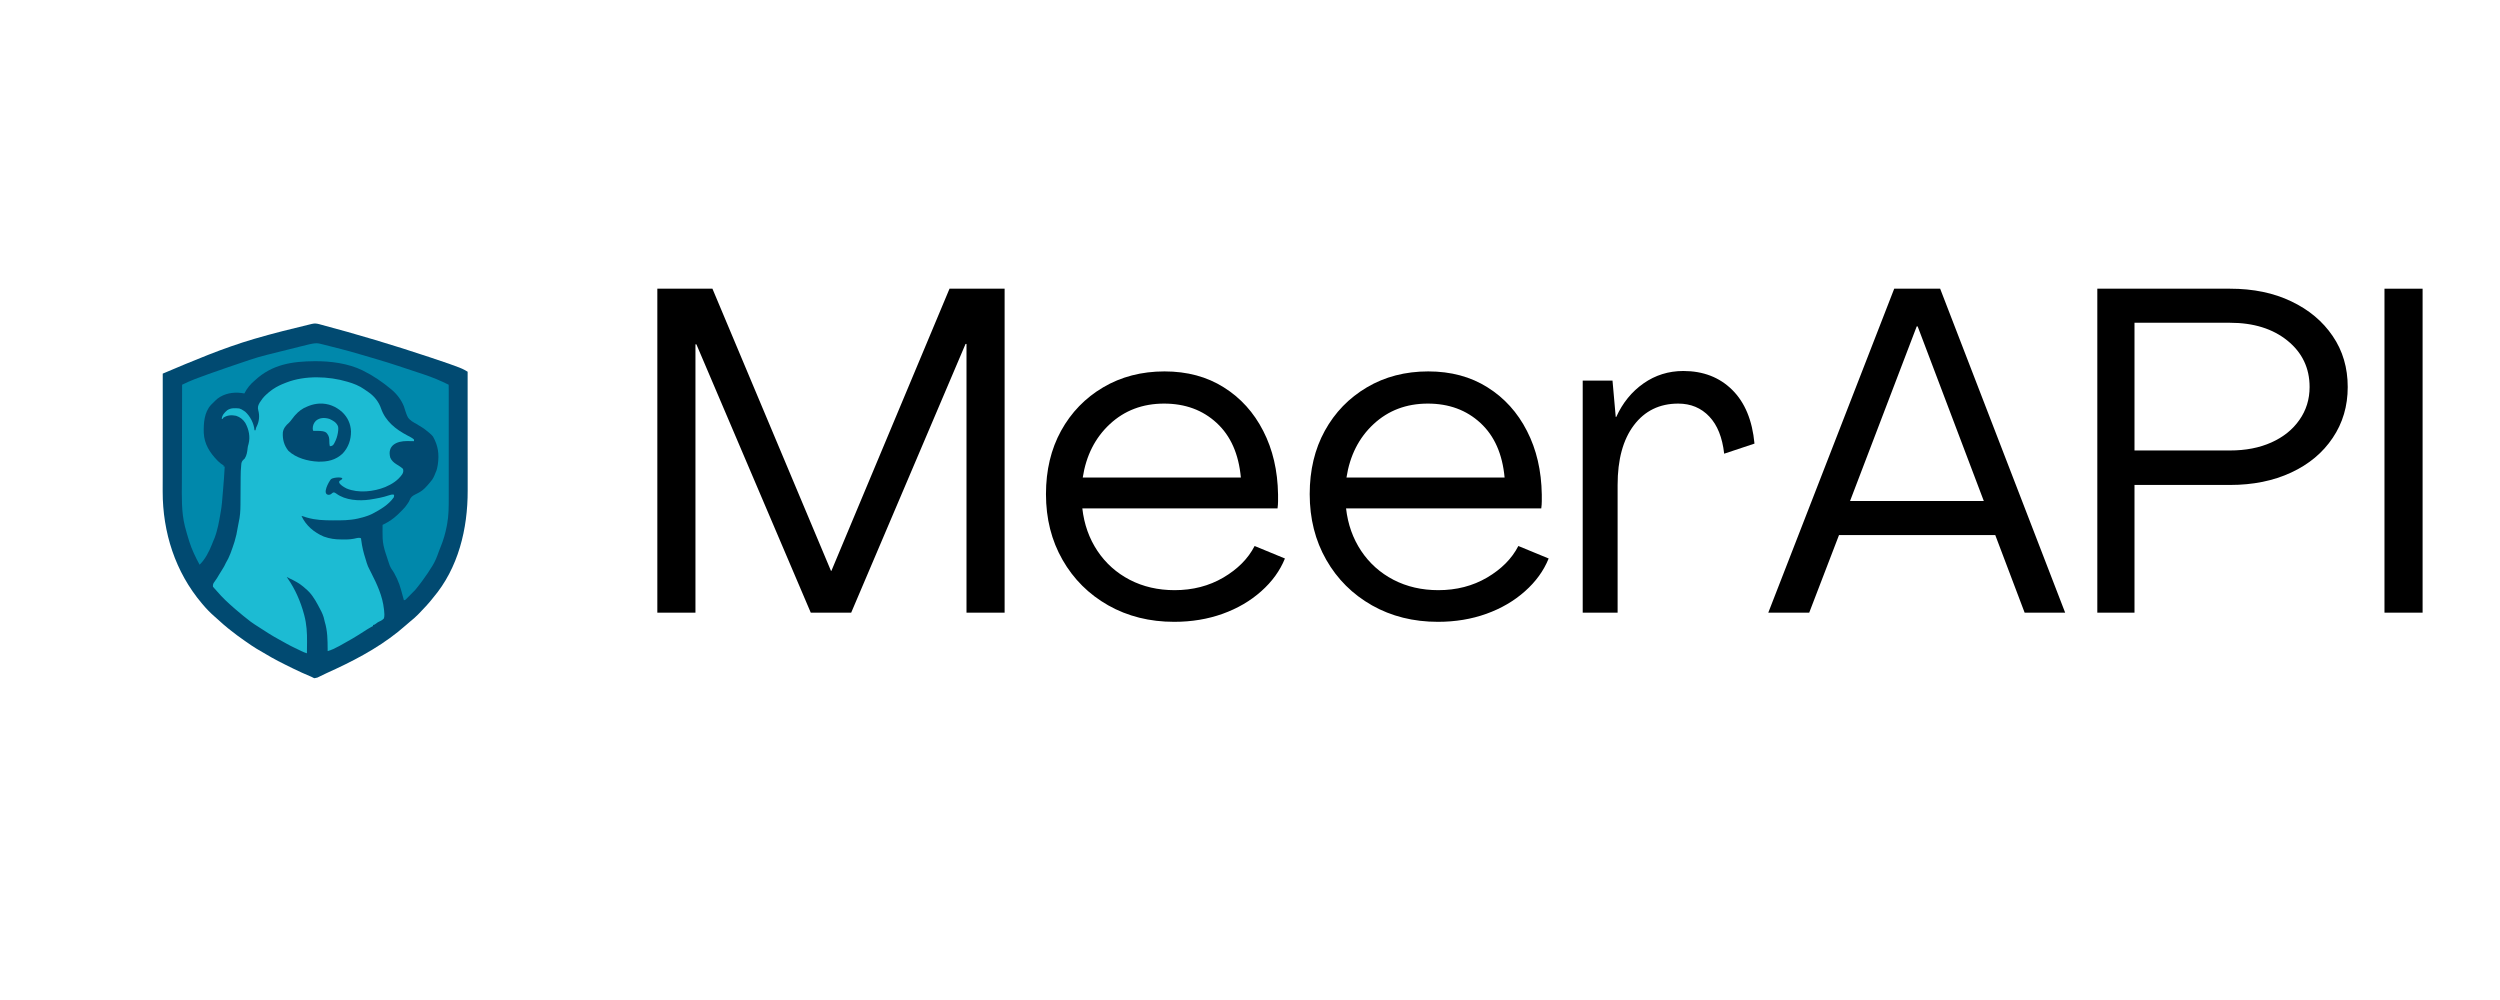
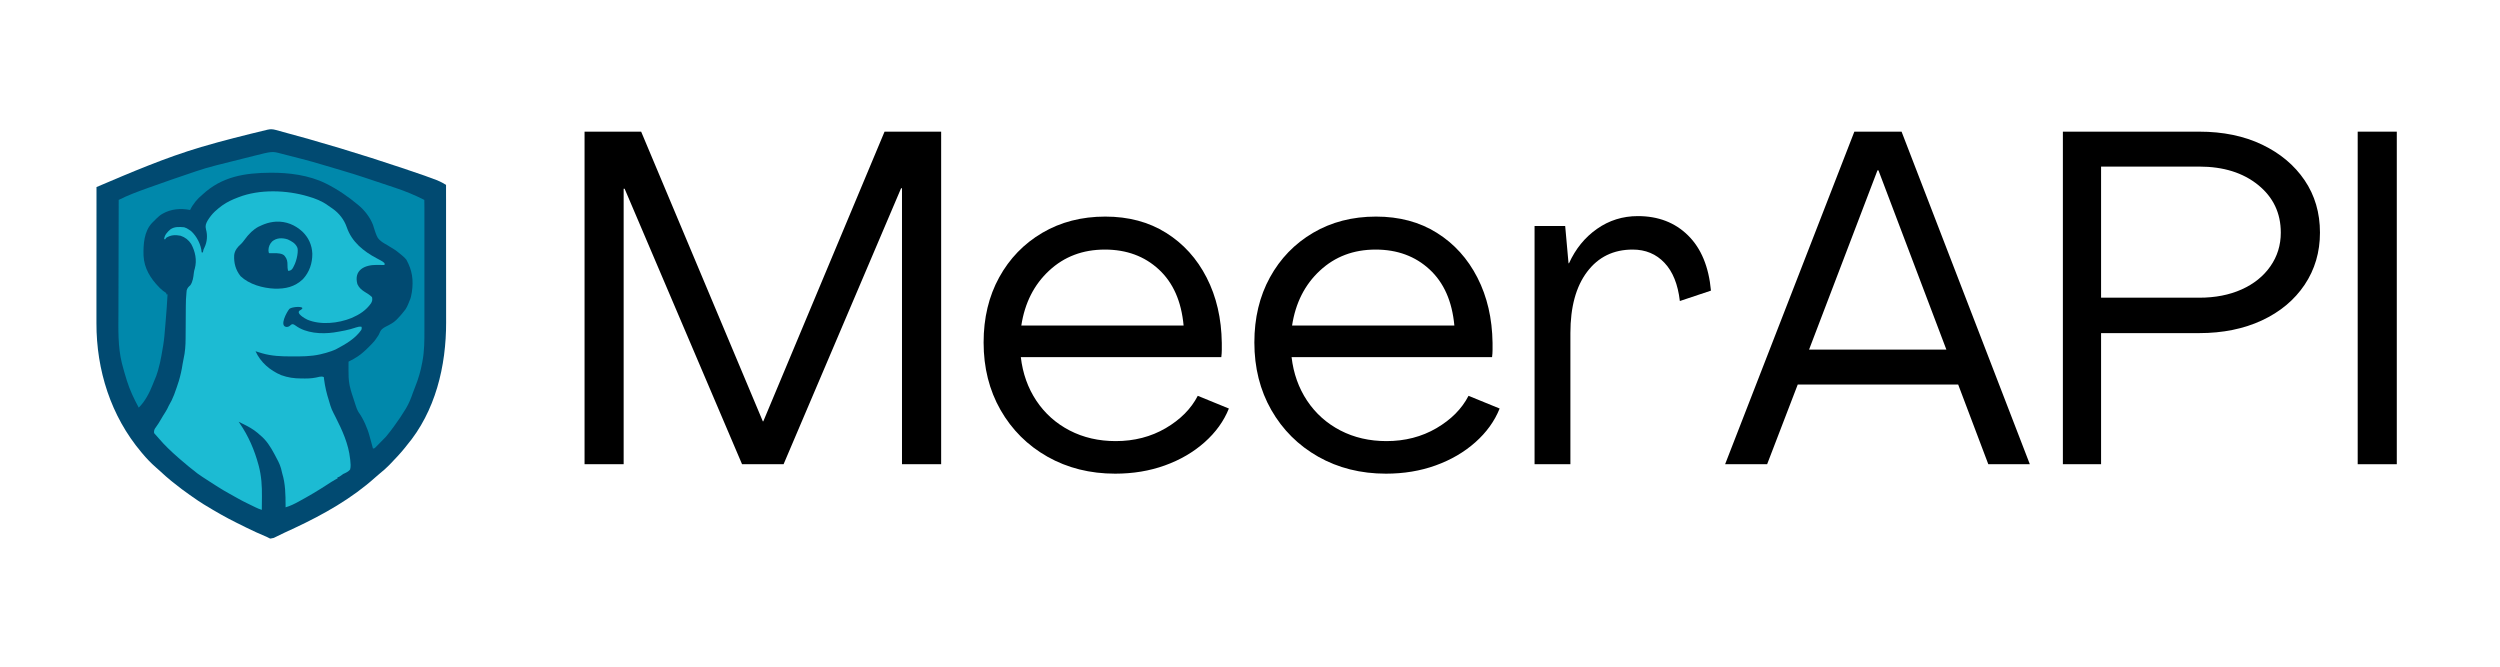
- <svg xmlns="http://www.w3.org/2000/svg" width="500" zoomAndPan="magnify" viewBox="0 0 375 150" height="200" preserveAspectRatio="xMidYMid meet" version="1.0">
+ <svg xmlns="http://www.w3.org/2000/svg" width="750" zoomAndPan="magnify" viewBox="0 0 562.5 150" height="200" preserveAspectRatio="xMidYMid meet" version="1.0">
  <defs>
    <g />
-     <clipPath id="3b1a850448">
-       <path d="M 24.402 48.504 L 70.152 48.504 L 70.152 101.754 L 24.402 101.754 Z M 24.402 48.504 " clip-rule="nonzero" />
+     <clipPath id="97723b28c4">
+       <path d="M 21.699 29.047 L 100.379 29.047 L 100.379 121.215 L 21.699 121.215 Z M 21.699 29.047 " clip-rule="nonzero" />
    </clipPath>
-     <clipPath id="1b0533d4d9">
-       <rect x="0" width="275" y="0" height="70" />
+     <clipPath id="4d13ad54fe">
+       <rect x="0" width="423" y="0" height="107" />
    </clipPath>
  </defs>
-   <g clip-path="url(#3b1a850448)">
-     <path fill="#014a71" d="M 47.887 48.625 C 53.785 50.195 58.949 51.75 64.406 53.566 C 69.477 55.254 69.352 55.305 70.145 55.758 C 70.156 56.078 70.145 56.605 70.145 56.926 C 70.145 57.188 70.145 57.453 70.145 57.715 C 70.145 57.902 70.145 58.09 70.145 58.277 C 70.145 58.789 70.145 59.301 70.145 59.812 C 70.145 60.129 70.145 60.449 70.145 60.773 C 70.148 61.832 70.148 62.895 70.148 63.953 L 70.148 64.301 C 70.148 65.227 70.148 66.148 70.148 67.074 C 70.152 68.023 70.152 68.977 70.152 69.926 C 70.152 70.461 70.152 70.992 70.152 71.527 C 70.152 72.031 70.152 72.531 70.152 73.035 C 70.152 73.219 70.152 73.402 70.152 73.586 C 70.168 79.309 68.758 85.203 64.969 89.66 L 64.812 89.859 C 64.227 90.598 63.574 91.273 62.922 91.953 L 62.703 92.18 C 62.328 92.566 61.926 92.906 61.504 93.246 C 61.301 93.41 61.105 93.582 60.91 93.758 C 57.797 96.535 54.121 98.586 50.359 100.34 C 49.441 100.77 48.512 101.176 47.609 101.637 C 46.926 101.77 47.312 101.789 46.699 101.516 C 46.562 101.457 45.406 100.957 45.27 100.895 C 44.418 100.516 43.59 100.09 42.754 99.68 C 41.348 98.992 39.996 98.219 38.652 97.406 C 38.578 97.359 38.5 97.316 38.422 97.27 C 37.918 96.957 37.43 96.629 36.949 96.289 C 36.836 96.207 36.719 96.129 36.605 96.047 C 35.898 95.555 35.207 95.047 34.539 94.508 C 34.414 94.41 34.293 94.316 34.172 94.219 C 33.68 93.824 33.215 93.406 32.75 92.98 C 32.566 92.809 32.379 92.645 32.191 92.484 C 31.543 91.922 30.941 91.301 30.395 90.645 L 30.281 90.512 C 26.289 85.801 24.395 79.84 24.402 73.727 L 24.402 73.141 C 24.402 72.613 24.402 72.086 24.406 71.562 C 24.406 71.062 24.406 70.57 24.406 70.074 C 24.406 69.094 24.406 68.113 24.406 67.129 C 24.406 65.824 24.41 64.516 24.41 63.207 C 24.41 60.766 24.41 58.484 24.41 56.043 C 28.895 54.145 33.43 52.211 38.105 50.84 C 40.973 49.996 43.832 49.293 46.781 48.586 C 47.195 48.488 47.484 48.52 47.887 48.625 Z M 47.887 48.625 " fill-opacity="1" fill-rule="nonzero" />
+   <g clip-path="url(#97723b28c4)">
+     <path fill="#014a71" d="M 62.086 29.25 C 72.23 31.965 81.105 34.656 90.492 37.801 C 99.215 40.723 99 40.816 100.359 41.594 C 100.379 42.152 100.359 43.062 100.359 43.621 C 100.363 44.074 100.363 44.527 100.363 44.984 C 100.363 45.309 100.363 45.633 100.363 45.957 C 100.363 46.844 100.363 47.727 100.363 48.613 C 100.363 49.168 100.363 49.723 100.363 50.277 C 100.367 52.113 100.367 53.949 100.367 55.789 L 100.367 56.387 C 100.367 57.988 100.371 59.586 100.371 61.188 C 100.375 62.832 100.375 64.48 100.375 66.125 C 100.375 67.051 100.375 67.969 100.375 68.895 C 100.379 69.766 100.379 70.637 100.375 71.508 C 100.375 71.824 100.375 72.141 100.379 72.461 C 100.402 82.371 97.977 92.57 91.465 100.289 L 91.195 100.637 C 90.188 101.91 89.062 103.082 87.941 104.258 L 87.566 104.648 C 86.922 105.316 86.227 105.91 85.504 106.496 C 85.152 106.781 84.816 107.078 84.48 107.379 C 79.129 112.191 72.809 115.742 66.336 118.777 C 64.754 119.516 63.16 120.227 61.609 121.023 C 60.43 121.246 61.094 121.289 60.043 120.812 C 59.809 120.711 57.816 119.844 57.582 119.738 C 56.117 119.078 54.699 118.344 53.258 117.637 C 50.836 116.441 48.516 115.102 46.207 113.699 C 46.074 113.617 45.941 113.539 45.809 113.457 C 44.941 112.922 44.102 112.355 43.273 111.762 C 43.078 111.621 42.879 111.484 42.68 111.348 C 41.465 110.496 40.277 109.617 39.129 108.68 C 38.918 108.512 38.707 108.348 38.496 108.176 C 37.652 107.496 36.848 106.773 36.055 106.031 C 35.738 105.742 35.418 105.457 35.09 105.176 C 33.98 104.203 32.945 103.129 32 101.988 L 31.809 101.762 C 24.941 93.605 21.68 83.285 21.699 72.703 L 21.699 71.691 C 21.699 70.777 21.699 69.867 21.699 68.953 C 21.699 68.094 21.699 67.238 21.699 66.379 C 21.699 64.68 21.703 62.984 21.703 61.285 C 21.703 59.023 21.707 56.758 21.707 54.496 C 21.711 50.27 21.711 46.32 21.711 42.09 C 29.422 38.809 37.223 35.457 45.262 33.082 C 50.195 31.625 55.109 30.406 60.184 29.184 C 60.895 29.012 61.391 29.066 62.086 29.25 Z M 62.086 29.25 " fill-opacity="1" fill-rule="nonzero" />
  </g>
-   <path fill="#1cbbd3" d="M 52.102 57.258 C 53.02 57.52 53.895 57.855 54.676 58.414 C 54.887 58.57 55.105 58.719 55.324 58.863 C 56.172 59.457 56.824 60.297 57.16 61.277 C 57.82 63.18 59.352 64.395 61.074 65.301 C 61.234 65.387 61.391 65.469 61.551 65.555 C 61.754 65.664 61.934 65.766 62.098 65.93 L 62.098 66.176 L 61.953 66.172 C 61.656 66.168 61.359 66.164 61.059 66.16 C 59.484 66.148 58.051 66.836 58.543 68.652 C 58.961 69.582 59.82 69.707 60.457 70.348 C 60.523 70.676 60.504 70.84 60.34 71.133 C 59.68 72.074 58.82 72.609 57.789 73.055 C 56.051 73.758 53.742 74.008 51.988 73.273 C 51.715 73.145 50.355 72.402 51.078 72.043 L 51.281 71.898 C 51.691 71.492 50 71.57 49.648 71.875 C 49.32 72.25 48.25 74.168 49.305 74.227 C 49.91 74.203 49.812 73.555 50.457 74.047 C 51.816 75.051 53.855 75.172 55.473 74.938 C 56.438 74.785 57.43 74.617 58.355 74.293 C 58.617 74.203 58.793 74.164 59.066 74.191 C 59.125 74.371 59.148 74.293 59.066 74.602 C 58.27 75.742 57.02 76.453 55.812 77.09 C 55.367 77.309 54.906 77.461 54.426 77.598 C 54.172 77.668 53.914 77.734 53.656 77.789 C 52.43 78.066 51.184 78.059 49.938 78.055 C 48.57 78.051 47.367 78.016 46.062 77.641 C 45.777 77.559 45.5 77.473 45.219 77.383 C 45.883 78.832 47.117 79.875 48.578 80.488 C 49.465 80.805 50.254 80.918 51.195 80.918 C 51.359 80.918 51.527 80.922 51.695 80.922 C 52.355 80.93 52.945 80.863 53.586 80.699 C 53.812 80.656 53.934 80.656 54.148 80.734 L 54.188 81.035 C 54.312 81.996 54.523 82.895 54.824 83.816 C 54.891 84.016 54.949 84.223 55.008 84.426 C 55.113 84.781 55.25 85.098 55.426 85.422 C 55.484 85.535 55.543 85.648 55.598 85.762 L 55.691 85.945 C 56.566 87.66 57.387 89.434 57.59 91.367 L 57.613 91.543 C 57.656 91.945 57.699 92.363 57.59 92.758 C 57.332 93.047 57.039 93.176 56.688 93.332 C 56.574 93.41 56.465 93.488 56.355 93.574 C 56.117 93.742 56.117 93.742 55.953 93.742 L 55.953 93.906 L 55.672 94.055 C 55.293 94.262 54.934 94.492 54.574 94.727 C 53.406 95.488 52.207 96.191 50.98 96.855 L 50.832 96.934 C 50.281 97.234 49.754 97.492 49.152 97.668 L 49.148 97.43 C 49.141 96 49.133 94.625 48.707 93.246 C 48.645 93.035 48.602 92.824 48.555 92.609 C 48.379 92 48.059 91.438 47.758 90.879 L 47.676 90.723 C 47.164 89.785 46.633 88.934 45.793 88.262 C 45.695 88.176 45.598 88.09 45.5 88.004 C 44.879 87.48 44.227 87.141 43.496 86.789 C 43.332 86.707 43.168 86.625 43.008 86.543 L 43.16 86.766 C 44.285 88.391 45.082 90.219 45.598 92.125 L 45.645 92.301 C 45.996 93.633 46.07 94.914 46.055 96.289 C 46.051 96.453 46.051 96.621 46.051 96.785 C 46.047 97.188 46.043 97.594 46.039 97.996 C 45.746 97.898 45.473 97.805 45.203 97.66 C 44.859 97.484 44.508 97.32 44.156 97.156 C 43.363 96.785 42.625 96.344 41.859 95.926 C 40.793 95.352 39.84 94.727 38.852 94.086 C 38.43 93.816 38.004 93.547 37.598 93.25 C 37.148 92.918 35.746 91.781 35.387 91.449 C 35.281 91.359 35.176 91.266 35.07 91.176 C 34.195 90.414 33.355 89.633 32.602 88.75 L 32.473 88.605 C 32.25 88.348 32.152 88.262 31.945 88.016 C 31.914 87.668 31.98 87.516 32.191 87.242 C 32.449 86.895 32.672 86.539 32.883 86.164 C 33.207 85.59 33.605 85.082 33.863 84.469 C 34.141 84.008 34.371 83.527 34.566 83.023 C 34.742 82.574 35.078 81.59 35.176 81.266 C 35.395 80.539 35.559 79.824 35.668 79.074 C 35.703 78.84 35.746 78.609 35.801 78.379 C 36.012 77.48 36.066 76.605 36.07 75.688 C 36.07 75.477 36.07 75.266 36.074 75.055 C 36.078 74.605 36.082 74.156 36.082 73.711 C 36.086 73.191 36.09 72.672 36.094 72.152 C 36.098 71.949 36.098 71.742 36.098 71.539 C 36.102 70.938 36.117 70.344 36.184 69.746 L 36.215 69.457 C 36.305 69.141 36.453 69.008 36.699 68.793 C 37.02 68.305 37.086 67.762 37.148 67.191 C 37.188 66.91 37.188 66.91 37.273 66.633 C 37.57 65.531 37.336 64.43 36.801 63.445 C 36.469 62.926 36.004 62.562 35.414 62.367 C 34.715 62.227 34.102 62.266 33.5 62.656 L 33.422 62.82 L 33.258 62.82 C 33.324 62.25 33.664 61.898 34.086 61.535 C 34.625 61.164 35.254 61.215 35.879 61.266 C 36.133 61.34 36.32 61.441 36.535 61.594 L 36.781 61.758 C 37.527 62.422 38.105 63.539 38.172 64.539 L 38.336 64.539 L 38.359 64.367 C 38.418 64.129 38.418 64.129 38.535 63.902 C 38.887 63.184 38.957 62.328 38.742 61.559 C 38.613 61.078 38.719 60.805 38.957 60.383 C 39.223 59.961 39.527 59.562 39.895 59.223 C 40.137 58.992 40.539 58.66 40.758 58.508 L 40.945 58.375 C 41.547 57.965 42.168 57.68 42.844 57.422 L 42.996 57.363 C 45.746 56.301 49.281 56.418 52.102 57.258 Z M 52.102 57.258 " fill-opacity="1" fill-rule="nonzero" />
-   <path fill="#0088ab" d="M 48.562 51.695 C 50.344 52.156 52.07 52.562 53.891 53.113 C 55.781 53.684 57.559 54.164 59.531 54.824 C 60.863 55.273 62.195 55.715 63.531 56.148 C 64.789 56.566 66.117 57.109 67.301 57.711 C 67.312 58.023 67.309 58.332 67.312 58.645 C 67.312 59.57 67.312 60.496 67.312 61.426 C 67.312 61.941 67.312 62.457 67.312 62.973 C 67.312 63.895 67.312 64.816 67.312 65.742 C 67.309 66.574 67.309 67.41 67.312 68.246 C 67.312 69.215 67.312 70.188 67.312 71.156 C 67.312 71.668 67.312 72.184 67.312 72.695 C 67.312 73.18 67.312 73.664 67.312 74.148 C 67.312 74.324 67.312 74.504 67.312 74.68 C 67.312 76.008 67.312 77.328 67.066 78.637 L 67.02 78.879 C 66.816 79.973 66.52 80.992 66.098 82.023 C 65.996 82.27 65.902 82.512 65.812 82.762 C 65.555 83.496 65.297 84.164 64.891 84.828 C 64.406 85.625 63.926 86.336 63.379 87.078 L 63.27 87.227 C 62.969 87.641 62.637 88.059 62.301 88.469 C 62.023 88.754 61.16 89.629 60.875 89.914 C 60.746 90.023 60.746 90.023 60.582 90.023 C 60.5 89.73 60.422 89.438 60.34 89.148 L 60.273 88.898 C 60.23 88.742 60.188 88.59 60.145 88.434 C 59.887 87.438 59.312 86.137 58.703 85.309 C 58.484 84.949 58.367 84.586 58.242 84.188 L 58.168 83.965 C 58.121 83.82 58.074 83.672 58.027 83.527 C 57.961 83.324 57.895 83.125 57.828 82.926 C 57.73 82.633 57.648 82.34 57.582 82.043 L 57.523 81.785 C 57.387 81.105 57.375 80.449 57.379 79.754 L 57.383 79.457 C 57.383 79.215 57.383 78.977 57.387 78.734 L 58.062 78.375 C 58.805 77.98 59.5 77.375 60.09 76.77 C 60.184 76.672 60.277 76.578 60.375 76.484 C 60.633 76.227 60.875 75.953 61.082 75.625 C 61.211 75.461 61.227 75.395 61.328 75.258 C 61.348 75.195 61.371 75.176 61.406 75.09 C 61.602 74.582 61.844 74.383 62.328 74.148 C 62.816 73.906 63.277 73.668 63.668 73.277 C 64 72.949 64.316 72.598 64.59 72.246 C 64.961 71.844 65.137 71.414 65.332 70.902 C 65.527 70.523 65.605 70.113 65.672 69.695 C 65.898 68.109 65.723 66.875 64.953 65.488 C 64.648 65.094 64.234 64.82 63.859 64.5 C 63.5 64.191 63.059 63.973 62.824 63.812 C 62.363 63.504 61.84 63.301 61.441 62.906 C 61.258 62.723 61.188 62.641 61.074 62.375 C 60.844 61.844 60.75 61.438 60.582 60.945 C 60.191 59.965 59.504 59.078 58.695 58.406 C 57.34 57.277 55.973 56.344 54.391 55.562 C 52.223 54.5 49.582 54.16 47.191 54.18 C 43.844 54.203 40.82 54.652 38.258 57.035 C 37.609 57.559 37.02 58.273 36.656 59.02 C 35.426 58.777 34.152 58.883 33.051 59.512 C 32.484 59.828 32.129 60.293 31.664 60.719 C 30.621 61.84 30.527 63.508 30.566 64.949 C 30.645 66.602 31.477 67.922 32.609 69.07 L 32.75 69.211 C 33 69.457 33.238 69.637 33.543 69.816 L 33.543 69.98 L 33.707 69.98 C 33.652 71.141 33.559 72.297 33.461 73.453 C 33.406 74.098 33.352 74.738 33.297 75.379 C 33.223 76.23 33.059 77.062 32.914 77.902 C 32.805 78.543 32.66 79.168 32.484 79.793 L 32.422 80.008 C 32.305 80.418 32.156 80.805 31.977 81.195 C 31.898 81.371 31.828 81.547 31.762 81.73 C 31.344 82.781 30.758 83.922 29.938 84.707 C 29.316 83.562 28.77 82.434 28.379 81.188 C 28.145 80.445 27.934 79.699 27.734 78.945 C 27.191 76.762 27.273 74.531 27.281 72.297 C 27.285 71.785 27.285 71.27 27.285 70.754 C 27.285 69.895 27.289 69.035 27.293 68.172 C 27.297 66.957 27.297 65.742 27.301 64.527 C 27.305 62.254 27.309 59.984 27.316 57.711 C 28.574 57.074 29.883 56.609 31.211 56.133 C 33.277 55.391 35.352 54.691 37.43 53.992 C 38.297 53.699 39.168 53.441 40.055 53.223 C 41.688 52.816 43.32 52.406 44.953 52 C 47.402 51.383 47.402 51.383 48.562 51.695 Z M 48.562 51.695 " fill-opacity="1" fill-rule="nonzero" />
-   <path fill="#014a71" d="M 47.926 60.535 C 49.223 60.488 50.367 60.949 51.324 61.809 C 52.152 62.59 52.602 63.57 52.648 64.707 C 52.66 65.953 52.266 67.098 51.41 68.016 C 50.34 69.027 49.133 69.281 47.711 69.246 C 46.184 69.18 44.398 68.703 43.262 67.625 C 42.609 66.816 42.367 65.906 42.426 64.887 C 42.496 64.27 42.891 63.801 43.344 63.414 C 43.641 63.121 43.848 62.77 44.129 62.445 L 44.262 62.289 C 44.809 61.676 45.359 61.254 46.133 60.961 L 46.355 60.871 C 46.883 60.668 47.363 60.574 47.926 60.535 Z M 47.926 60.535 " fill-opacity="1" fill-rule="nonzero" />
-   <path fill="#1dbcd4" d="M 49.434 62.844 C 49.965 63.098 50.395 63.32 50.664 63.859 C 50.867 64.184 50.664 65.543 50.211 66.352 C 50.184 66.406 50.156 66.465 50.125 66.52 C 49.996 66.746 49.914 66.836 49.66 66.914 L 49.473 66.926 C 49.41 66.668 49.395 66.461 49.398 66.195 C 49.402 65.73 49.352 65.406 49.066 65.043 C 48.82 64.633 47.988 64.629 47.66 64.633 C 47.445 64.637 47.23 64.637 47.016 64.633 C 46.934 64.555 46.934 64.555 46.91 64.262 C 46.914 63.812 47.07 63.438 47.387 63.113 C 47.965 62.621 48.727 62.617 49.434 62.844 Z M 49.434 62.844 " fill-opacity="1" fill-rule="nonzero" />
-   <g transform="matrix(1, 0, 0, 1, 94, 40)">
-     <g clip-path="url(#1b0533d4d9)">
+   <path fill="#1cbbd3" d="M 69.332 44.195 C 70.91 44.648 72.418 45.227 73.758 46.199 C 74.125 46.461 74.5 46.719 74.871 46.973 C 76.332 48.004 77.453 49.453 78.031 51.152 C 79.168 54.449 81.801 56.547 84.762 58.117 C 85.035 58.262 85.309 58.41 85.586 58.559 C 85.934 58.742 86.242 58.922 86.523 59.207 L 86.523 59.629 L 86.273 59.625 C 85.762 59.617 85.25 59.613 84.738 59.605 C 82.027 59.586 79.562 60.777 80.41 63.918 C 81.125 65.527 82.605 65.75 83.707 66.855 C 83.816 67.422 83.781 67.703 83.496 68.215 C 82.367 69.84 80.891 70.77 79.113 71.543 C 76.121 72.758 72.156 73.188 69.137 71.918 C 68.672 71.699 66.332 70.414 67.57 69.789 L 67.922 69.543 C 68.625 68.836 65.719 68.973 65.117 69.496 C 64.551 70.148 62.711 73.469 64.523 73.57 C 65.562 73.527 65.395 72.406 66.504 73.258 C 68.84 74.996 72.348 75.203 75.129 74.801 C 76.785 74.535 78.496 74.246 80.086 73.684 C 80.539 73.531 80.84 73.461 81.309 73.508 C 81.414 73.82 81.449 73.684 81.309 74.215 C 79.938 76.191 77.789 77.422 75.715 78.523 C 74.945 78.906 74.152 79.164 73.332 79.402 C 72.895 79.531 72.453 79.641 72.008 79.738 C 69.898 80.215 67.758 80.199 65.609 80.195 C 63.262 80.188 61.191 80.129 58.945 79.48 C 58.461 79.34 57.977 79.191 57.496 79.031 C 58.641 81.543 60.758 83.348 63.273 84.41 C 64.801 84.957 66.156 85.148 67.773 85.156 C 68.059 85.156 68.348 85.16 68.633 85.164 C 69.773 85.172 70.785 85.059 71.883 84.773 C 72.277 84.699 72.484 84.699 72.855 84.836 L 72.918 85.355 C 73.133 87.02 73.5 88.574 74.016 90.168 C 74.129 90.52 74.23 90.875 74.328 91.227 C 74.512 91.84 74.75 92.387 75.047 92.953 C 75.148 93.148 75.25 93.344 75.348 93.539 L 75.508 93.855 C 77.012 96.824 78.422 99.895 78.773 103.246 L 78.809 103.547 C 78.883 104.242 78.961 104.969 78.773 105.652 C 78.332 106.152 77.824 106.375 77.223 106.645 C 77.027 106.777 76.836 106.918 76.652 107.062 C 76.234 107.352 76.234 107.352 75.953 107.352 L 75.953 107.637 L 75.473 107.891 C 74.82 108.254 74.207 108.652 73.586 109.062 C 71.574 110.375 69.516 111.594 67.402 112.742 L 67.148 112.883 C 66.203 113.398 65.293 113.848 64.258 114.148 L 64.258 113.742 C 64.242 111.266 64.227 108.883 63.496 106.496 C 63.391 106.133 63.309 105.766 63.23 105.395 C 62.934 104.336 62.383 103.363 61.863 102.395 L 61.719 102.125 C 60.844 100.5 59.93 99.027 58.48 97.867 C 58.316 97.719 58.148 97.57 57.98 97.422 C 56.914 96.516 55.789 95.926 54.535 95.316 C 54.254 95.176 53.973 95.031 53.691 94.891 L 53.957 95.277 C 55.895 98.09 57.258 101.258 58.148 104.555 L 58.23 104.855 C 58.832 107.168 58.961 109.383 58.934 111.762 C 58.93 112.047 58.926 112.336 58.926 112.625 C 58.922 113.32 58.914 114.02 58.906 114.719 C 58.406 114.551 57.934 114.387 57.469 114.141 C 56.875 113.836 56.273 113.547 55.668 113.262 C 54.305 112.625 53.035 111.855 51.719 111.137 C 49.887 110.137 48.242 109.055 46.543 107.953 C 45.816 107.48 45.086 107.016 44.391 106.504 C 43.617 105.93 41.203 103.961 40.586 103.387 C 40.406 103.227 40.223 103.066 40.039 102.91 C 38.535 101.59 37.094 100.242 35.797 98.715 L 35.578 98.465 C 35.191 98.016 35.023 97.867 34.668 97.441 C 34.617 96.84 34.727 96.574 35.09 96.105 C 35.531 95.5 35.914 94.887 36.281 94.234 C 36.836 93.242 37.523 92.359 37.965 91.297 C 38.445 90.5 38.844 89.668 39.176 88.801 C 39.48 88.023 40.055 86.316 40.227 85.758 C 40.602 84.5 40.883 83.262 41.074 81.965 C 41.133 81.555 41.203 81.16 41.301 80.758 C 41.66 79.199 41.758 77.684 41.762 76.094 C 41.762 75.73 41.766 75.363 41.77 75 C 41.777 74.227 41.781 73.449 41.785 72.676 C 41.789 71.777 41.797 70.879 41.801 69.98 C 41.809 69.625 41.809 69.27 41.809 68.914 C 41.816 67.879 41.844 66.844 41.957 65.812 L 42.008 65.312 C 42.168 64.766 42.422 64.535 42.84 64.164 C 43.395 63.32 43.508 62.379 43.617 61.391 C 43.688 60.906 43.688 60.906 43.832 60.426 C 44.34 58.52 43.938 56.609 43.02 54.902 C 42.449 54.008 41.645 53.379 40.633 53.043 C 39.43 52.797 38.379 52.863 37.344 53.543 L 37.207 53.824 L 36.922 53.824 C 37.039 52.832 37.629 52.227 38.348 51.602 C 39.277 50.957 40.355 51.043 41.43 51.133 C 41.867 51.258 42.195 51.434 42.559 51.699 L 42.984 51.984 C 44.266 53.133 45.262 55.07 45.375 56.797 L 45.66 56.797 L 45.703 56.5 C 45.801 56.09 45.801 56.09 46 55.691 C 46.605 54.453 46.73 52.973 46.355 51.637 C 46.137 50.809 46.316 50.332 46.727 49.602 C 47.184 48.871 47.707 48.184 48.336 47.594 C 48.758 47.199 49.445 46.621 49.824 46.355 L 50.148 46.125 C 51.18 45.418 52.246 44.922 53.41 44.477 L 53.672 44.375 C 58.402 42.535 64.48 42.742 69.332 44.195 Z M 69.332 44.195 " fill-opacity="1" fill-rule="nonzero" />
+   <path fill="#0088ab" d="M 63.246 34.562 C 66.309 35.359 69.277 36.066 72.414 37.02 C 75.66 38.008 78.719 38.836 82.109 39.98 C 84.398 40.758 86.691 41.523 88.988 42.277 C 91.156 42.996 93.441 43.938 95.469 44.98 C 95.492 45.52 95.488 46.055 95.492 46.594 C 95.492 48.199 95.492 49.801 95.492 51.406 C 95.492 52.297 95.492 53.191 95.492 54.082 C 95.492 55.684 95.492 57.281 95.492 58.879 C 95.488 60.324 95.488 61.77 95.492 63.215 C 95.492 64.895 95.492 66.574 95.492 68.254 C 95.492 69.145 95.492 70.031 95.492 70.922 C 95.492 71.758 95.492 72.598 95.492 73.434 C 95.492 73.738 95.492 74.047 95.492 74.352 C 95.492 76.648 95.492 78.941 95.066 81.203 L 94.988 81.625 C 94.641 83.52 94.125 85.285 93.402 87.066 C 93.23 87.492 93.066 87.914 92.914 88.348 C 92.469 89.621 92.023 90.777 91.328 91.922 C 90.496 93.305 89.664 94.531 88.727 95.816 L 88.539 96.074 C 88.023 96.793 87.453 97.516 86.875 98.223 C 86.398 98.719 84.914 100.23 84.422 100.727 C 84.199 100.914 84.199 100.914 83.914 100.914 C 83.777 100.41 83.641 99.906 83.504 99.402 L 83.383 98.969 C 83.309 98.699 83.238 98.434 83.164 98.164 C 82.723 96.441 81.734 94.188 80.684 92.754 C 80.309 92.137 80.109 91.504 79.891 90.816 L 79.77 90.43 C 79.688 90.176 79.605 89.922 79.523 89.668 C 79.414 89.32 79.297 88.977 79.18 88.629 C 79.012 88.125 78.875 87.617 78.758 87.098 L 78.652 86.656 C 78.422 85.477 78.406 84.344 78.41 83.141 L 78.414 82.625 C 78.414 82.207 78.418 81.789 78.422 81.371 L 79.582 80.754 C 80.863 80.07 82.059 79.02 83.07 77.977 C 83.234 77.805 83.395 77.641 83.562 77.48 C 84.008 77.035 84.422 76.559 84.773 75.992 C 85 75.707 85.027 75.594 85.199 75.355 C 85.23 75.246 85.273 75.211 85.332 75.066 C 85.672 74.184 86.086 73.84 86.918 73.434 C 87.762 73.012 88.555 72.605 89.227 71.93 C 89.793 71.359 90.344 70.75 90.812 70.141 C 91.449 69.445 91.75 68.699 92.086 67.816 C 92.418 67.156 92.555 66.449 92.672 65.723 C 93.059 62.98 92.762 60.844 91.438 58.441 C 90.914 57.762 90.195 57.289 89.555 56.734 C 88.934 56.195 88.176 55.82 87.773 55.543 C 86.984 55.008 86.078 54.66 85.395 53.973 C 85.082 53.652 84.957 53.512 84.762 53.051 C 84.371 52.129 84.207 51.43 83.914 50.574 C 83.246 48.879 82.062 47.344 80.676 46.184 C 78.344 44.23 75.988 42.613 73.273 41.262 C 69.543 39.418 65.004 38.832 60.891 38.863 C 55.129 38.902 49.934 39.688 45.527 43.812 C 44.41 44.711 43.391 45.949 42.77 47.246 C 40.656 46.824 38.461 47.004 36.57 48.094 C 35.594 48.645 34.984 49.449 34.188 50.184 C 32.391 52.125 32.23 55.012 32.297 57.512 C 32.43 60.371 33.867 62.656 35.812 64.645 L 36.051 64.883 C 36.48 65.312 36.895 65.625 37.414 65.938 L 37.414 66.219 L 37.699 66.219 C 37.602 68.227 37.445 70.227 37.277 72.23 C 37.18 73.344 37.09 74.453 36.992 75.566 C 36.867 77.039 36.586 78.48 36.336 79.934 C 36.148 81.043 35.898 82.121 35.594 83.203 L 35.488 83.574 C 35.285 84.289 35.031 84.957 34.723 85.629 C 34.586 85.934 34.465 86.246 34.352 86.559 C 33.633 88.379 32.625 90.355 31.215 91.711 C 30.145 89.734 29.211 87.773 28.539 85.621 C 28.133 84.336 27.766 83.039 27.426 81.734 C 26.496 77.953 26.633 74.094 26.648 70.23 C 26.652 69.34 26.652 68.449 26.652 67.559 C 26.656 66.07 26.66 64.582 26.664 63.09 C 26.672 60.988 26.676 58.883 26.68 56.777 C 26.684 52.844 26.695 48.914 26.707 44.98 C 28.871 43.879 31.125 43.066 33.406 42.246 C 36.957 40.961 40.523 39.746 44.102 38.539 C 45.594 38.031 47.09 37.59 48.613 37.207 C 51.422 36.504 54.23 35.797 57.039 35.09 C 61.25 34.027 61.25 34.027 63.246 34.562 Z M 63.246 34.562 " fill-opacity="1" fill-rule="nonzero" />
+   <path fill="#014a71" d="M 62.148 49.867 C 64.383 49.785 66.352 50.582 67.996 52.074 C 69.418 53.422 70.195 55.117 70.273 57.094 C 70.289 59.242 69.617 61.23 68.145 62.82 C 66.301 64.57 64.23 65.008 61.785 64.949 C 59.156 64.832 56.086 64.004 54.129 62.141 C 53.012 60.738 52.594 59.164 52.691 57.398 C 52.812 56.332 53.488 55.52 54.273 54.852 C 54.781 54.344 55.137 53.734 55.621 53.172 L 55.852 52.906 C 56.789 51.844 57.742 51.109 59.066 50.602 L 59.449 50.449 C 60.359 50.098 61.184 49.934 62.148 49.867 Z M 62.148 49.867 " fill-opacity="1" fill-rule="nonzero" />
+   <path fill="#1dbcd4" d="M 64.742 53.867 C 65.66 54.305 66.395 54.691 66.859 55.617 C 67.211 56.184 66.859 58.539 66.082 59.938 C 66.035 60.035 65.984 60.129 65.938 60.223 C 65.707 60.621 65.57 60.773 65.133 60.91 L 64.812 60.93 C 64.707 60.488 64.676 60.125 64.684 59.664 C 64.691 58.859 64.602 58.301 64.109 57.672 C 63.688 56.965 62.258 56.953 61.695 56.965 C 61.324 56.969 60.957 56.969 60.586 56.965 C 60.445 56.824 60.445 56.824 60.402 56.32 C 60.414 55.539 60.684 54.895 61.227 54.332 C 62.219 53.48 63.527 53.473 64.742 53.867 Z M 64.742 53.867 " fill-opacity="1" fill-rule="nonzero" />
+   <g transform="matrix(1, 0, 0, 1, 124, 24)">
+     <g clip-path="url(#4d13ad54fe)">
      <g fill="#000000" fill-opacity="1">
-         <g transform="translate(0.458834, 51.89875)">
+         <g transform="translate(1.150003, 80.45042)">
          <g>
-             <path d="M 4.141 0 L 4.141 -48.594 L 12.406 -48.594 L 30.188 -6.266 L 30.25 -6.266 L 47.969 -48.594 L 56.234 -48.594 L 56.234 0 L 50.516 0 L 50.516 -40.312 L 50.375 -40.312 L 33.219 0 L 27.156 0 L 10 -40.25 L 9.859 -40.25 L 9.859 0 Z M 4.141 0 " />
+             <path d="M 6.375 0 L 6.375 -74.828 L 19.109 -74.828 L 46.484 -9.656 L 46.594 -9.656 L 73.875 -74.828 L 86.609 -74.828 L 86.609 0 L 77.797 0 L 77.797 -62.094 L 77.594 -62.094 L 51.156 0 L 41.812 0 L 15.391 -61.984 L 15.172 -61.984 L 15.172 0 Z M 6.375 0 " />
          </g>
        </g>
      </g>
      <g fill="#000000" fill-opacity="1">
-         <g transform="translate(60.83315, 51.89875)">
+         <g transform="translate(94.1231, 80.45042)">
          <g>
-             <path d="M 21.297 1.375 C 17.617 1.375 14.32 0.551 11.406 -1.094 C 8.488 -2.75 6.203 -5.023 4.547 -7.922 C 2.891 -10.816 2.062 -14.102 2.062 -17.781 C 2.062 -21.363 2.816 -24.531 4.328 -27.281 C 5.848 -30.039 7.953 -32.211 10.641 -33.797 C 13.336 -35.391 16.406 -36.188 19.844 -36.188 C 23.25 -36.188 26.211 -35.391 28.734 -33.797 C 31.266 -32.211 33.238 -30.031 34.656 -27.25 C 36.082 -24.477 36.82 -21.301 36.875 -17.719 C 36.875 -17.395 36.875 -17.062 36.875 -16.719 C 36.875 -16.375 36.848 -16.016 36.797 -15.641 L 7.516 -15.641 C 7.785 -13.254 8.539 -11.129 9.781 -9.266 C 11.02 -7.41 12.641 -5.961 14.641 -4.922 C 16.641 -3.891 18.879 -3.375 21.359 -3.375 C 24.078 -3.375 26.516 -4.004 28.672 -5.266 C 30.828 -6.535 32.391 -8.113 33.359 -10 L 37.906 -8.125 C 37.164 -6.289 35.977 -4.648 34.344 -3.203 C 32.719 -1.754 30.789 -0.629 28.562 0.172 C 26.332 0.973 23.91 1.375 21.297 1.375 Z M 7.578 -20.266 L 31.297 -20.266 C 30.973 -23.797 29.766 -26.523 27.672 -28.453 C 25.578 -30.391 22.945 -31.359 19.781 -31.359 C 16.562 -31.359 13.848 -30.332 11.641 -28.281 C 9.441 -26.238 8.086 -23.566 7.578 -20.266 Z M 7.578 -20.266 " />
+             <path d="M 32.797 2.125 C 27.141 2.125 22.062 0.852 17.562 -1.688 C 13.07 -4.238 9.551 -7.742 7 -12.203 C 4.457 -16.66 3.188 -21.723 3.188 -27.391 C 3.188 -32.898 4.352 -37.781 6.688 -42.031 C 9.02 -46.281 12.254 -49.625 16.391 -52.062 C 20.535 -54.5 25.258 -55.719 30.562 -55.719 C 35.801 -55.719 40.363 -54.5 44.25 -52.062 C 48.145 -49.625 51.188 -46.266 53.375 -41.984 C 55.57 -37.703 56.707 -32.801 56.781 -27.281 C 56.781 -26.781 56.781 -26.266 56.781 -25.734 C 56.781 -25.203 56.742 -24.656 56.672 -24.094 L 11.562 -24.094 C 11.988 -20.414 13.156 -17.145 15.062 -14.281 C 16.977 -11.414 19.473 -9.188 22.547 -7.594 C 25.629 -6 29.082 -5.203 32.906 -5.203 C 37.082 -5.203 40.832 -6.172 44.156 -8.109 C 47.477 -10.055 49.883 -12.484 51.375 -15.391 L 58.375 -12.531 C 57.238 -9.695 55.414 -7.164 52.906 -4.938 C 50.395 -2.707 47.422 -0.973 43.984 0.266 C 40.555 1.504 36.828 2.125 32.797 2.125 Z M 11.672 -31.203 L 48.188 -31.203 C 47.688 -36.648 45.828 -40.859 42.609 -43.828 C 39.391 -46.805 35.344 -48.297 30.469 -48.297 C 25.508 -48.297 21.332 -46.719 17.938 -43.562 C 14.539 -40.414 12.453 -36.297 11.672 -31.203 Z M 11.672 -31.203 " />
          </g>
        </g>
      </g>
      <g fill="#000000" fill-opacity="1">
-         <g transform="translate(100.3935, 51.89875)">
+         <g transform="translate(155.0438, 80.45042)">
          <g>
-             <path d="M 21.297 1.375 C 17.617 1.375 14.32 0.551 11.406 -1.094 C 8.488 -2.75 6.203 -5.023 4.547 -7.922 C 2.891 -10.816 2.062 -14.102 2.062 -17.781 C 2.062 -21.363 2.816 -24.531 4.328 -27.281 C 5.848 -30.039 7.953 -32.211 10.641 -33.797 C 13.336 -35.391 16.406 -36.188 19.844 -36.188 C 23.25 -36.188 26.211 -35.391 28.734 -33.797 C 31.266 -32.211 33.238 -30.031 34.656 -27.25 C 36.082 -24.477 36.82 -21.301 36.875 -17.719 C 36.875 -17.395 36.875 -17.062 36.875 -16.719 C 36.875 -16.375 36.848 -16.016 36.797 -15.641 L 7.516 -15.641 C 7.785 -13.254 8.539 -11.129 9.781 -9.266 C 11.02 -7.41 12.641 -5.961 14.641 -4.922 C 16.641 -3.891 18.879 -3.375 21.359 -3.375 C 24.078 -3.375 26.516 -4.004 28.672 -5.266 C 30.828 -6.535 32.391 -8.113 33.359 -10 L 37.906 -8.125 C 37.164 -6.289 35.977 -4.648 34.344 -3.203 C 32.719 -1.754 30.789 -0.629 28.562 0.172 C 26.332 0.973 23.91 1.375 21.297 1.375 Z M 7.578 -20.266 L 31.297 -20.266 C 30.973 -23.797 29.766 -26.523 27.672 -28.453 C 25.578 -30.391 22.945 -31.359 19.781 -31.359 C 16.562 -31.359 13.848 -30.332 11.641 -28.281 C 9.441 -26.238 8.086 -23.566 7.578 -20.266 Z M 7.578 -20.266 " />
+             <path d="M 32.797 2.125 C 27.141 2.125 22.062 0.852 17.562 -1.688 C 13.07 -4.238 9.551 -7.742 7 -12.203 C 4.457 -16.66 3.188 -21.723 3.188 -27.391 C 3.188 -32.898 4.352 -37.781 6.688 -42.031 C 9.02 -46.281 12.254 -49.625 16.391 -52.062 C 20.535 -54.5 25.258 -55.719 30.562 -55.719 C 35.801 -55.719 40.363 -54.5 44.25 -52.062 C 48.145 -49.625 51.188 -46.266 53.375 -41.984 C 55.57 -37.703 56.707 -32.801 56.781 -27.281 C 56.781 -26.781 56.781 -26.266 56.781 -25.734 C 56.781 -25.203 56.742 -24.656 56.672 -24.094 L 11.562 -24.094 C 11.988 -20.414 13.156 -17.145 15.062 -14.281 C 16.977 -11.414 19.473 -9.188 22.547 -7.594 C 25.629 -6 29.082 -5.203 32.906 -5.203 C 37.082 -5.203 40.832 -6.172 44.156 -8.109 C 47.477 -10.055 49.883 -12.484 51.375 -15.391 L 58.375 -12.531 C 57.238 -9.695 55.414 -7.164 52.906 -4.938 C 50.395 -2.707 47.422 -0.973 43.984 0.266 C 40.555 1.504 36.828 2.125 32.797 2.125 Z M 11.672 -31.203 L 48.188 -31.203 C 47.688 -36.648 45.828 -40.859 42.609 -43.828 C 39.391 -46.805 35.344 -48.297 30.469 -48.297 C 25.508 -48.297 21.332 -46.719 17.938 -43.562 C 14.539 -40.414 12.453 -36.297 11.672 -31.203 Z M 11.672 -31.203 " />
          </g>
        </g>
      </g>
      <g fill="#000000" fill-opacity="1">
-         <g transform="translate(139.9538, 51.89875)">
+         <g transform="translate(215.9646, 80.45042)">
          <g>
-             <path d="M 18.547 -36.25 C 21.523 -36.25 23.969 -35.305 25.875 -33.422 C 27.781 -31.535 28.895 -28.848 29.219 -25.359 L 24.672 -23.844 C 24.398 -26.281 23.656 -28.141 22.438 -29.422 C 21.219 -30.711 19.664 -31.359 17.781 -31.359 C 14.977 -31.359 12.758 -30.273 11.125 -28.109 C 9.5 -25.953 8.688 -22.969 8.688 -19.156 L 8.688 0 L 3.453 0 L 3.453 -34.812 L 7.922 -34.812 L 8.406 -29.359 L 8.484 -29.359 C 9.441 -31.473 10.805 -33.148 12.578 -34.391 C 14.348 -35.629 16.336 -36.25 18.547 -36.25 Z M 18.547 -36.25 " />
+             <path d="M 28.547 -55.828 C 33.148 -55.828 36.922 -54.375 39.859 -51.469 C 42.797 -48.57 44.508 -44.438 45 -39.062 L 38 -36.719 C 37.57 -40.469 36.422 -43.332 34.547 -45.312 C 32.672 -47.301 30.285 -48.297 27.391 -48.297 C 23.066 -48.297 19.648 -46.629 17.141 -43.297 C 14.629 -39.973 13.375 -35.375 13.375 -29.5 L 13.375 0 L 5.312 0 L 5.312 -53.594 L 12.203 -53.594 L 12.953 -45.219 L 13.062 -45.219 C 14.539 -48.469 16.641 -51.047 19.359 -52.953 C 22.086 -54.867 25.148 -55.828 28.547 -55.828 Z M 28.547 -55.828 " />
          </g>
        </g>
      </g>
      <g fill="#000000" fill-opacity="1">
-         <g transform="translate(170.5545, 51.89875)">
+         <g transform="translate(263.0879, 80.45042)">
          <g>
-             <path d="M 0.688 0 L 19.578 -48.594 L 26.469 -48.594 L 45.219 0 L 39.141 0 L 34.734 -11.641 L 11.297 -11.641 L 6.828 0 Z M 12.953 -16.75 L 33.016 -16.75 L 23.094 -42.938 L 22.953 -42.938 Z M 12.953 -16.75 " />
+             <path d="M 1.062 0 L 30.141 -74.828 L 40.766 -74.828 L 69.625 0 L 60.281 0 L 53.5 -17.938 L 17.406 -17.938 L 10.516 0 Z M 19.953 -25.797 L 50.844 -25.797 L 35.562 -66.125 L 35.344 -66.125 Z M 19.953 -25.797 " />
          </g>
        </g>
      </g>
      <g fill="#000000" fill-opacity="1">
-         <g transform="translate(216.4556, 51.89875)">
+         <g transform="translate(333.773, 80.45042)">
          <g>
-             <path d="M 4.141 0 L 4.141 -48.594 L 24.047 -48.594 C 27.547 -48.594 30.613 -47.957 33.25 -46.688 C 35.895 -45.426 37.961 -43.691 39.453 -41.484 C 40.953 -39.285 41.703 -36.738 41.703 -33.844 C 41.703 -30.988 40.953 -28.445 39.453 -26.219 C 37.961 -23.988 35.883 -22.254 33.219 -21.016 C 30.551 -19.773 27.492 -19.156 24.047 -19.156 L 9.719 -19.156 L 9.719 0 Z M 9.719 -24.328 L 24.047 -24.328 C 26.391 -24.328 28.457 -24.727 30.25 -25.531 C 32.039 -26.332 33.441 -27.457 34.453 -28.906 C 35.473 -30.352 35.984 -32 35.984 -33.844 C 35.984 -36.688 34.879 -39.004 32.672 -40.797 C 30.461 -42.586 27.586 -43.484 24.047 -43.484 L 9.719 -43.484 Z M 9.719 -24.328 " />
+             <path d="M 6.375 0 L 6.375 -74.828 L 37.047 -74.828 C 42.422 -74.828 47.141 -73.852 51.203 -71.906 C 55.273 -69.957 58.461 -67.285 60.766 -63.891 C 63.066 -60.492 64.219 -56.566 64.219 -52.109 C 64.219 -47.723 63.066 -43.812 60.766 -40.375 C 58.461 -36.945 55.258 -34.273 51.156 -32.359 C 47.051 -30.453 42.348 -29.5 37.047 -29.5 L 14.969 -29.5 L 14.969 0 Z M 14.969 -37.469 L 37.047 -37.469 C 40.648 -37.469 43.832 -38.086 46.594 -39.328 C 49.352 -40.566 51.508 -42.301 53.062 -44.531 C 54.625 -46.758 55.406 -49.285 55.406 -52.109 C 55.406 -56.504 53.707 -60.078 50.312 -62.828 C 46.914 -65.586 42.492 -66.969 37.047 -66.969 L 14.969 -66.969 Z M 14.969 -37.469 " />
          </g>
        </g>
      </g>
      <g fill="#000000" fill-opacity="1">
-         <g transform="translate(259.5309, 51.89875)">
+         <g transform="translate(400.1065, 80.45042)">
          <g>
-             <path d="M 4.141 0 L 4.141 -48.594 L 9.859 -48.594 L 9.859 0 Z M 4.141 0 " />
+             <path d="M 6.375 0 L 6.375 -74.828 L 15.172 -74.828 L 15.172 0 Z M 6.375 0 " />
          </g>
        </g>
      </g>
    </g>
  </g>
</svg>
